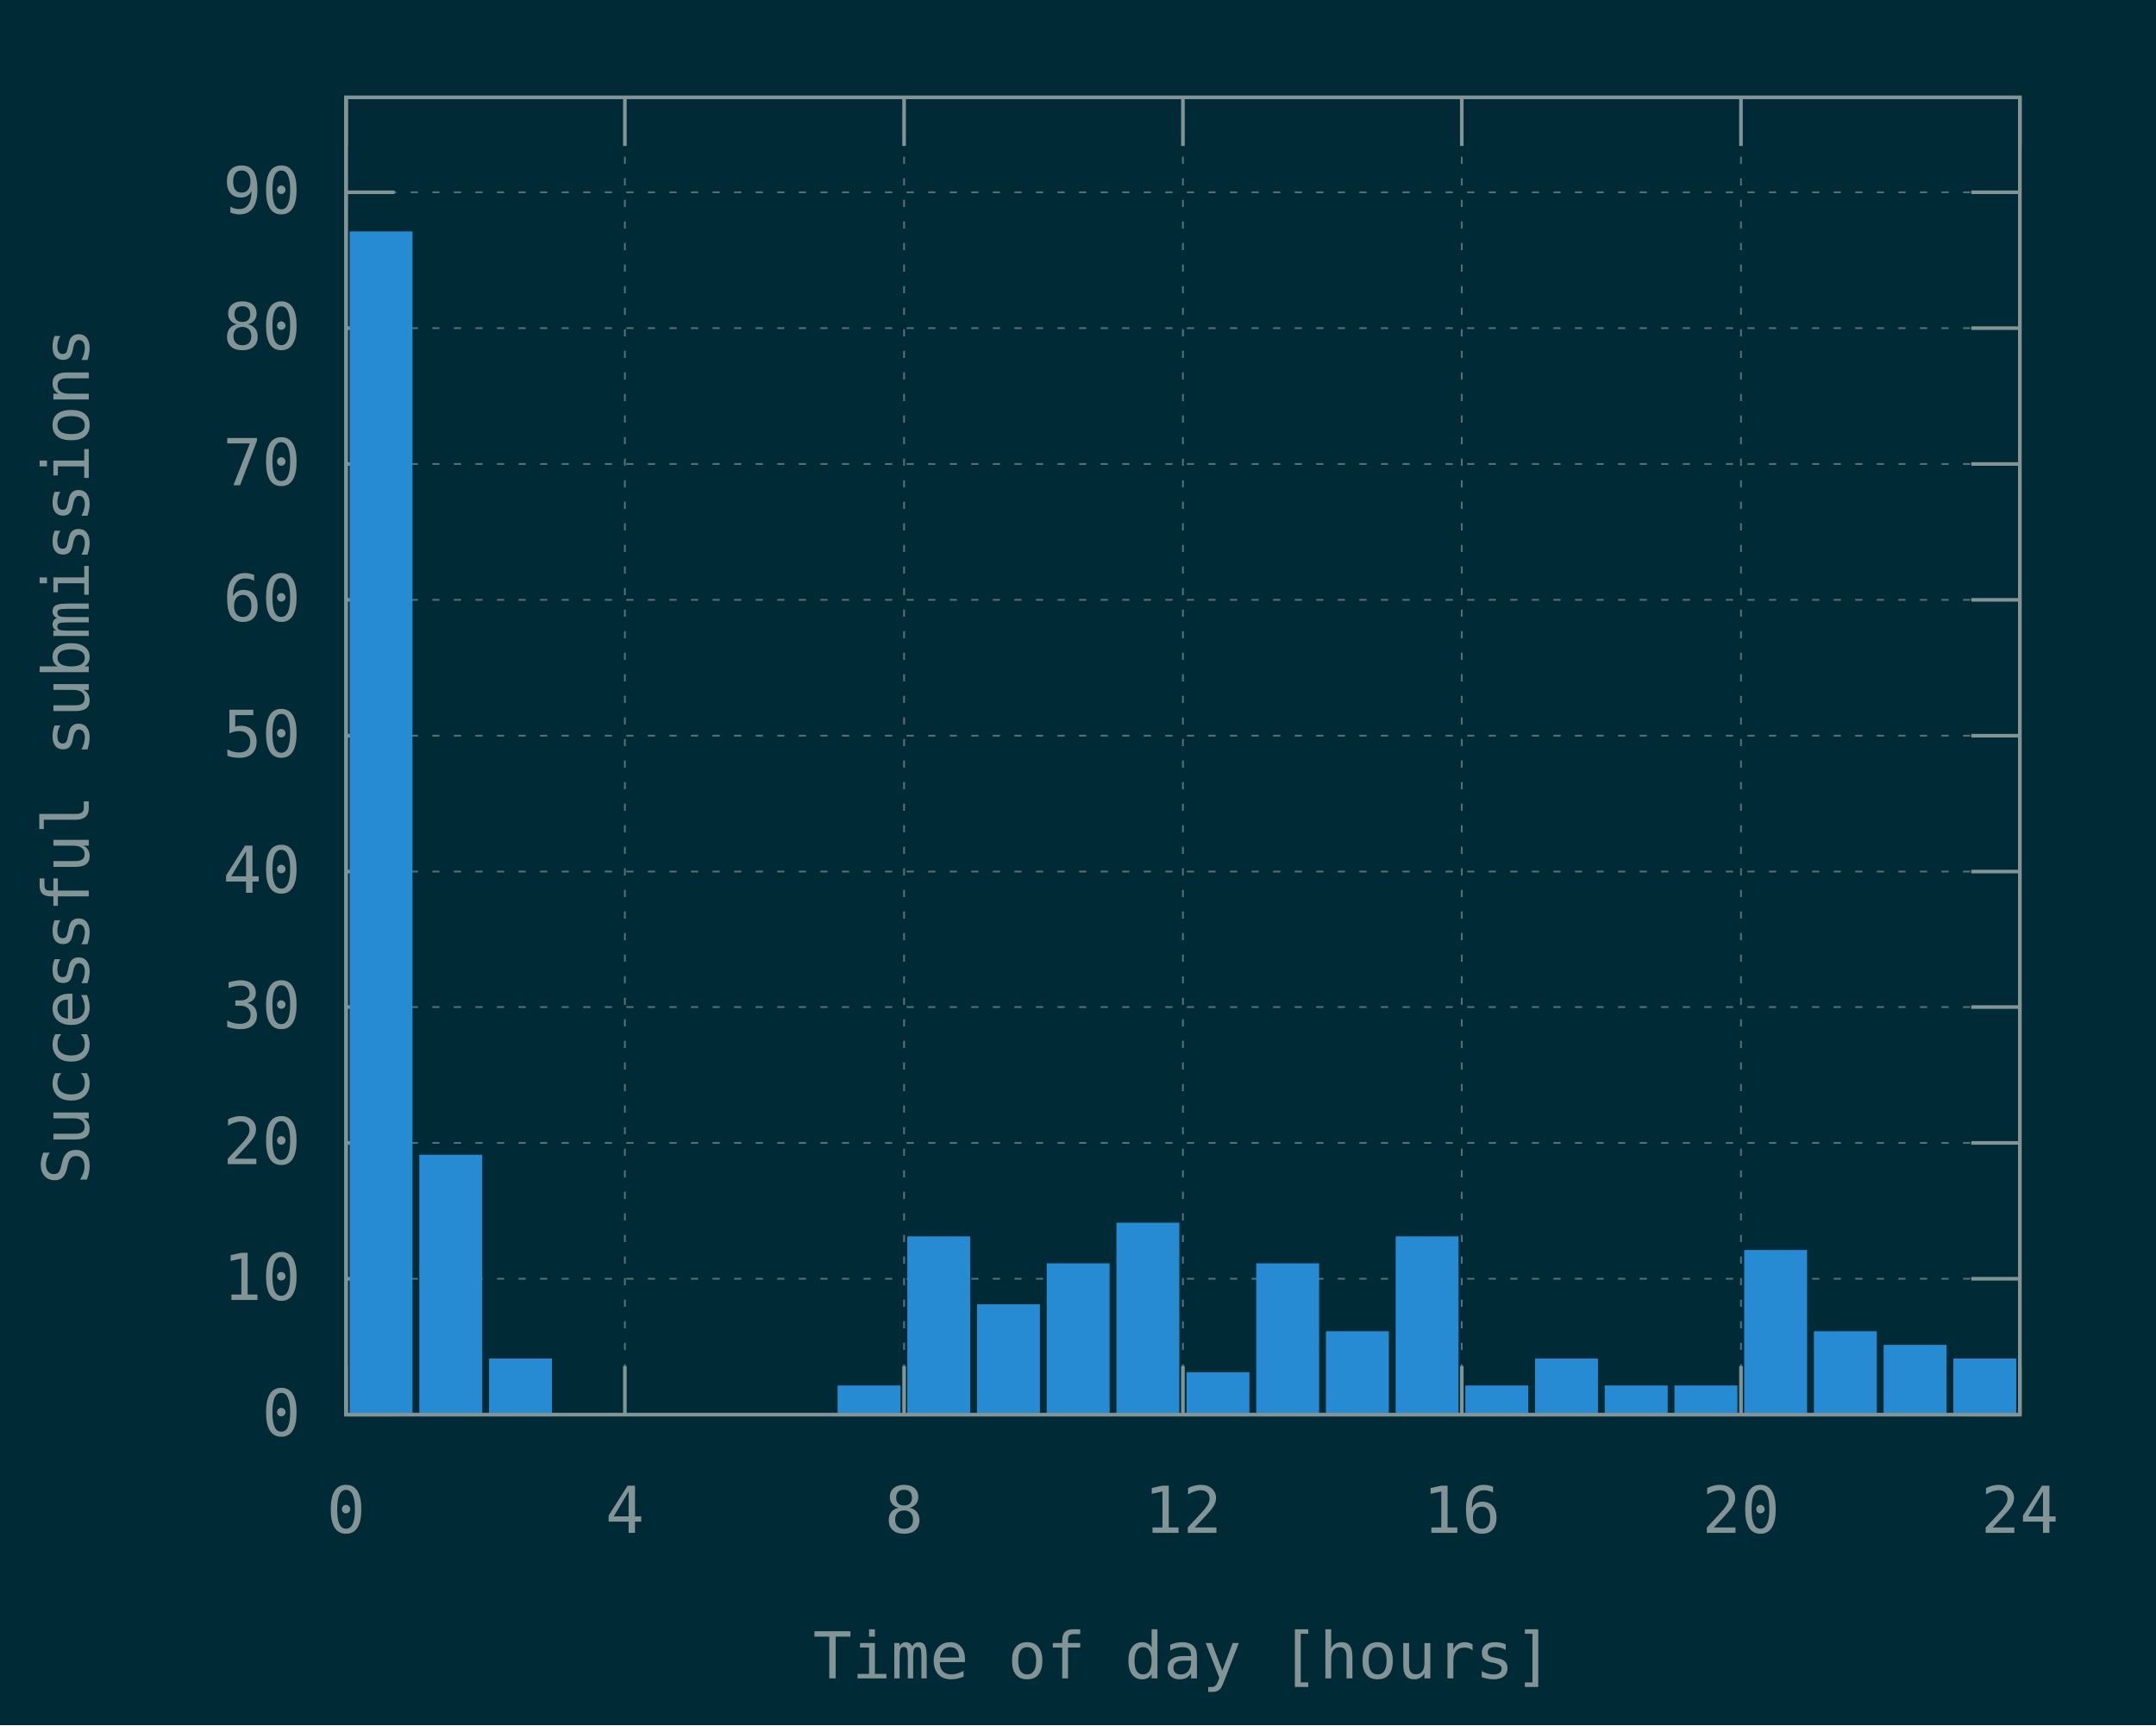
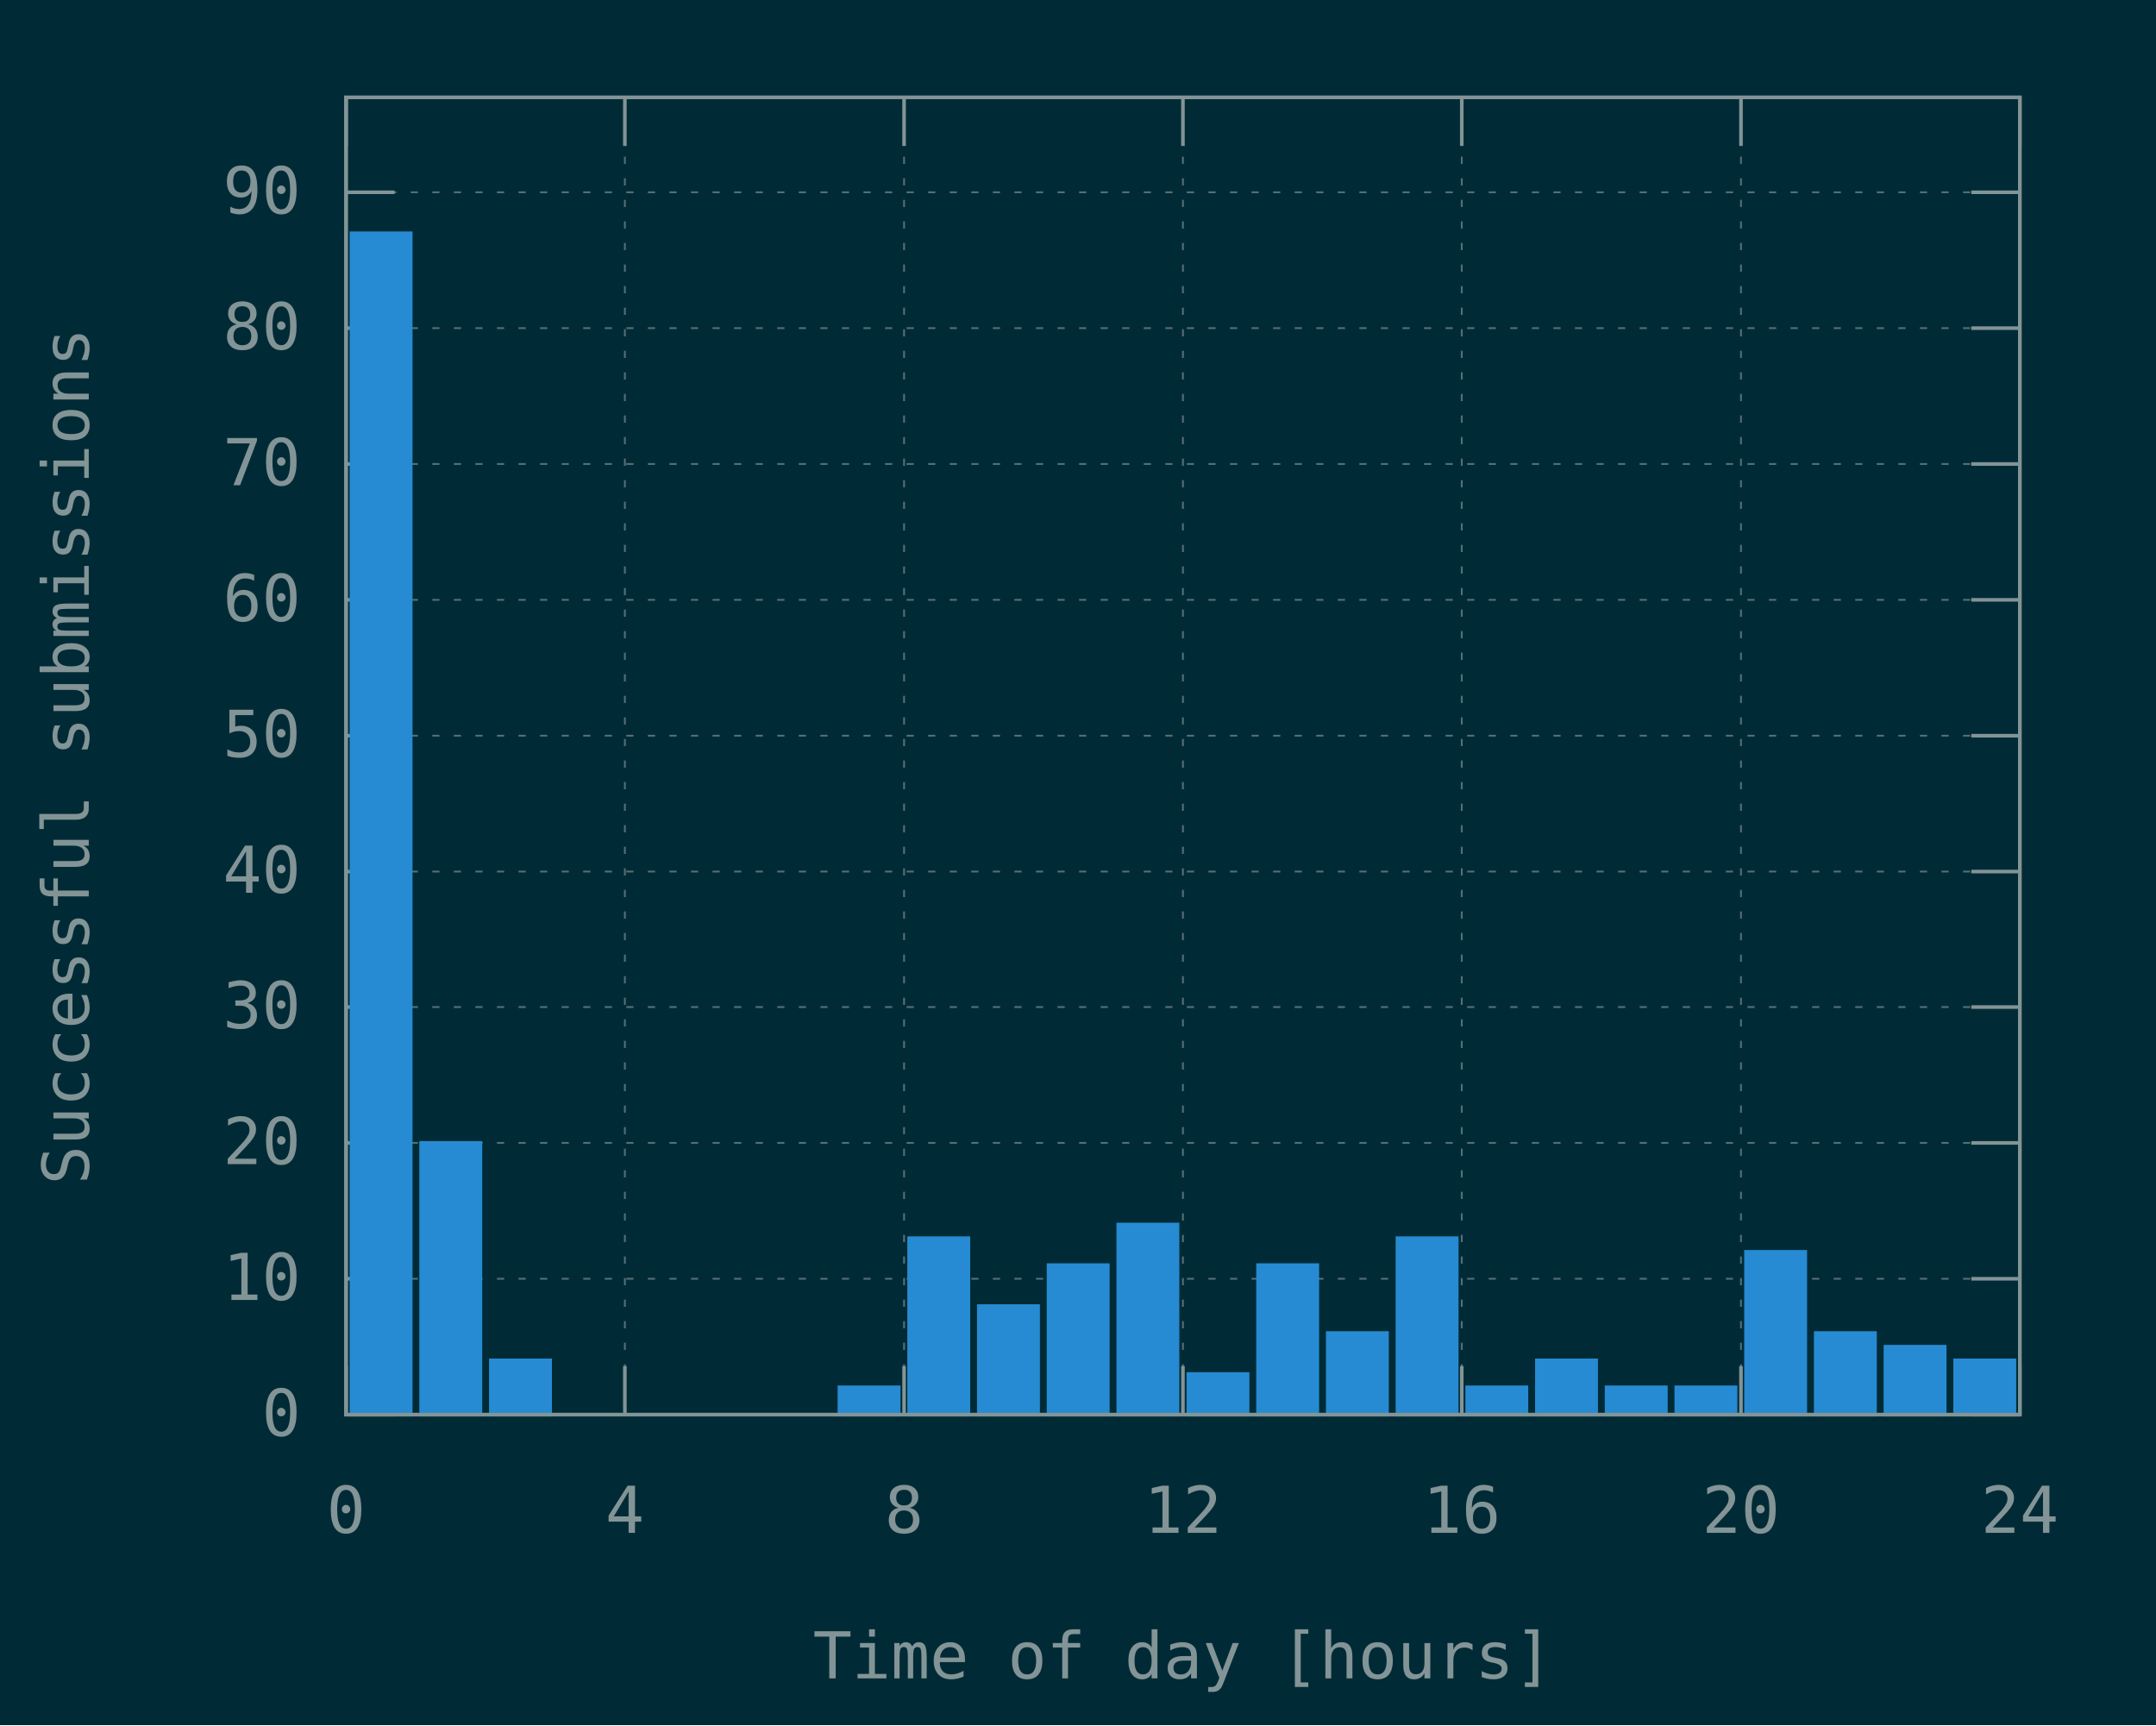
<svg xmlns="http://www.w3.org/2000/svg" xmlns:xlink="http://www.w3.org/1999/xlink" width="600" height="480" viewBox="0 0 600 480">
  <g id="gnuplot_canvas">
    <rect x="0" y="0" width="600" height="480" fill="#002b36" />
    <defs>
      <circle id="gpDot" r="0.5" stroke-width="0.5" stroke="currentColor" />
      <path id="gpPt0" stroke-width="0.148" stroke="currentColor" d="M-1,0 h2 M0,-1 v2" />
      <path id="gpPt1" stroke-width="0.148" stroke="currentColor" d="M-1,-1 L1,1 M1,-1 L-1,1" />
      <path id="gpPt2" stroke-width="0.148" stroke="currentColor" d="M-1,0 L1,0 M0,-1 L0,1 M-1,-1 L1,1 M-1,1 L1,-1" />
      <rect id="gpPt3" stroke-width="0.148" stroke="currentColor" x="-1" y="-1" width="2" height="2" />
      <rect id="gpPt4" stroke-width="0.148" stroke="currentColor" fill="currentColor" x="-1" y="-1" width="2" height="2" />
      <circle id="gpPt5" stroke-width="0.148" stroke="currentColor" cx="0" cy="0" r="1" />
      <use xlink:href="#gpPt5" id="gpPt6" fill="currentColor" stroke="none" />
      <path id="gpPt7" stroke-width="0.148" stroke="currentColor" d="M0,-1.33 L-1.33,0.67 L1.33,0.67 z" />
      <use xlink:href="#gpPt7" id="gpPt8" fill="currentColor" stroke="none" />
      <use xlink:href="#gpPt7" id="gpPt9" stroke="currentColor" transform="rotate(180)" />
      <use xlink:href="#gpPt9" id="gpPt10" fill="currentColor" stroke="none" />
      <use xlink:href="#gpPt3" id="gpPt11" stroke="currentColor" transform="rotate(45)" />
      <use xlink:href="#gpPt11" id="gpPt12" fill="currentColor" stroke="none" />
      <path id="gpPt13" stroke-width="0.148" stroke="currentColor" d="M0,1.330 L1.265,0.411 L0.782,-1.067 L-0.782,-1.076 L-1.265,0.411 z" />
      <use xlink:href="#gpPt13" id="gpPt14" fill="currentColor" stroke="none" />
      <filter id="textbox" filterUnits="objectBoundingBox" x="0" y="0" height="1" width="1">
        <feFlood flood-color="#002B36" flood-opacity="1" result="bgnd" />
        <feComposite in="SourceGraphic" in2="bgnd" operator="atop" />
      </filter>
      <filter id="greybox" filterUnits="objectBoundingBox" x="0" y="0" height="1" width="1">
        <feFlood flood-color="lightgrey" flood-opacity="1" result="grey" />
        <feComposite in="SourceGraphic" in2="grey" operator="atop" />
      </filter>
    </defs>
    <g fill="none" color="#002B36" stroke="currentColor" stroke-width="1.00" stroke-linecap="butt" stroke-linejoin="miter">
</g>
    <g fill="none" color="black" stroke="currentColor" stroke-width="1.00" stroke-linecap="butt" stroke-linejoin="miter">
</g>
    <g fill="none" color="black" stroke="rgb(131, 148, 150)" stroke-width="0.50" stroke-linecap="butt" stroke-linejoin="miter">
</g>
    <g fill="none" color="gray" stroke="currentColor" stroke-width="0.50" stroke-linecap="butt" stroke-linejoin="miter">
      <path stroke="rgb( 88, 110, 117)" stroke-dasharray="2,4" class="gridline" d="M96.3,393.6 L562.1,393.6  " />
    </g>
    <g fill="none" color="gray" stroke="rgb( 88, 110, 117)" stroke-width="1.00" stroke-linecap="butt" stroke-linejoin="miter">
</g>
    <g fill="none" color="black" stroke="currentColor" stroke-width="1.00" stroke-linecap="butt" stroke-linejoin="miter">
      <path stroke="rgb(131, 148, 150)" d="M96.3,393.6 L109.8,393.6 M562.1,393.6 L548.6,393.6  " />
      <g transform="translate(83.7,399.5)" stroke="none" fill="rgb(131,148,150)" font-family="Inconsolata" font-size="18.00" text-anchor="end">
        <text>
          <tspan font-family="Inconsolata"> 0</tspan>
        </text>
      </g>
    </g>
    <g fill="none" color="black" stroke="currentColor" stroke-width="1.00" stroke-linecap="butt" stroke-linejoin="miter">
</g>
    <g fill="none" color="black" stroke="rgb(131, 148, 150)" stroke-width="0.50" stroke-linecap="butt" stroke-linejoin="miter">
</g>
    <g fill="none" color="gray" stroke="currentColor" stroke-width="0.50" stroke-linecap="butt" stroke-linejoin="miter">
      <path stroke="rgb( 88, 110, 117)" stroke-dasharray="2,4" class="gridline" d="M96.3,355.8 L562.1,355.8  " />
    </g>
    <g fill="none" color="gray" stroke="rgb( 88, 110, 117)" stroke-width="1.00" stroke-linecap="butt" stroke-linejoin="miter">
</g>
    <g fill="none" color="black" stroke="currentColor" stroke-width="1.00" stroke-linecap="butt" stroke-linejoin="miter">
      <path stroke="rgb(131, 148, 150)" d="M96.3,355.8 L109.8,355.8 M562.1,355.8 L548.6,355.8  " />
      <g transform="translate(83.7,361.7)" stroke="none" fill="rgb(131,148,150)" font-family="Inconsolata" font-size="18.00" text-anchor="end">
        <text>
          <tspan font-family="Inconsolata"> 10</tspan>
        </text>
      </g>
    </g>
    <g fill="none" color="black" stroke="currentColor" stroke-width="1.00" stroke-linecap="butt" stroke-linejoin="miter">
</g>
    <g fill="none" color="black" stroke="rgb(131, 148, 150)" stroke-width="0.50" stroke-linecap="butt" stroke-linejoin="miter">
</g>
    <g fill="none" color="gray" stroke="currentColor" stroke-width="0.50" stroke-linecap="butt" stroke-linejoin="miter">
      <path stroke="rgb( 88, 110, 117)" stroke-dasharray="2,4" class="gridline" d="M96.3,318.0 L562.1,318.0  " />
    </g>
    <g fill="none" color="gray" stroke="rgb( 88, 110, 117)" stroke-width="1.00" stroke-linecap="butt" stroke-linejoin="miter">
</g>
    <g fill="none" color="black" stroke="currentColor" stroke-width="1.00" stroke-linecap="butt" stroke-linejoin="miter">
      <path stroke="rgb(131, 148, 150)" d="M96.3,318.0 L109.8,318.0 M562.1,318.0 L548.6,318.0  " />
      <g transform="translate(83.7,323.9)" stroke="none" fill="rgb(131,148,150)" font-family="Inconsolata" font-size="18.00" text-anchor="end">
        <text>
          <tspan font-family="Inconsolata"> 20</tspan>
        </text>
      </g>
    </g>
    <g fill="none" color="black" stroke="currentColor" stroke-width="1.00" stroke-linecap="butt" stroke-linejoin="miter">
</g>
    <g fill="none" color="black" stroke="rgb(131, 148, 150)" stroke-width="0.50" stroke-linecap="butt" stroke-linejoin="miter">
</g>
    <g fill="none" color="gray" stroke="currentColor" stroke-width="0.50" stroke-linecap="butt" stroke-linejoin="miter">
      <path stroke="rgb( 88, 110, 117)" stroke-dasharray="2,4" class="gridline" d="M96.3,280.2 L562.1,280.2  " />
    </g>
    <g fill="none" color="gray" stroke="rgb( 88, 110, 117)" stroke-width="1.00" stroke-linecap="butt" stroke-linejoin="miter">
</g>
    <g fill="none" color="black" stroke="currentColor" stroke-width="1.00" stroke-linecap="butt" stroke-linejoin="miter">
      <path stroke="rgb(131, 148, 150)" d="M96.3,280.2 L109.8,280.2 M562.1,280.2 L548.6,280.2  " />
      <g transform="translate(83.7,286.1)" stroke="none" fill="rgb(131,148,150)" font-family="Inconsolata" font-size="18.00" text-anchor="end">
        <text>
          <tspan font-family="Inconsolata"> 30</tspan>
        </text>
      </g>
    </g>
    <g fill="none" color="black" stroke="currentColor" stroke-width="1.00" stroke-linecap="butt" stroke-linejoin="miter">
</g>
    <g fill="none" color="black" stroke="rgb(131, 148, 150)" stroke-width="0.50" stroke-linecap="butt" stroke-linejoin="miter">
</g>
    <g fill="none" color="gray" stroke="currentColor" stroke-width="0.50" stroke-linecap="butt" stroke-linejoin="miter">
      <path stroke="rgb( 88, 110, 117)" stroke-dasharray="2,4" class="gridline" d="M96.3,242.5 L562.1,242.5  " />
    </g>
    <g fill="none" color="gray" stroke="rgb( 88, 110, 117)" stroke-width="1.00" stroke-linecap="butt" stroke-linejoin="miter">
</g>
    <g fill="none" color="black" stroke="currentColor" stroke-width="1.00" stroke-linecap="butt" stroke-linejoin="miter">
      <path stroke="rgb(131, 148, 150)" d="M96.3,242.5 L109.8,242.5 M562.1,242.5 L548.6,242.5  " />
      <g transform="translate(83.7,248.4)" stroke="none" fill="rgb(131,148,150)" font-family="Inconsolata" font-size="18.00" text-anchor="end">
        <text>
          <tspan font-family="Inconsolata"> 40</tspan>
        </text>
      </g>
    </g>
    <g fill="none" color="black" stroke="currentColor" stroke-width="1.00" stroke-linecap="butt" stroke-linejoin="miter">
</g>
    <g fill="none" color="black" stroke="rgb(131, 148, 150)" stroke-width="0.50" stroke-linecap="butt" stroke-linejoin="miter">
</g>
    <g fill="none" color="gray" stroke="currentColor" stroke-width="0.50" stroke-linecap="butt" stroke-linejoin="miter">
      <path stroke="rgb( 88, 110, 117)" stroke-dasharray="2,4" class="gridline" d="M96.3,204.7 L562.1,204.7  " />
    </g>
    <g fill="none" color="gray" stroke="rgb( 88, 110, 117)" stroke-width="1.00" stroke-linecap="butt" stroke-linejoin="miter">
</g>
    <g fill="none" color="black" stroke="currentColor" stroke-width="1.00" stroke-linecap="butt" stroke-linejoin="miter">
      <path stroke="rgb(131, 148, 150)" d="M96.3,204.7 L109.8,204.7 M562.1,204.7 L548.6,204.7  " />
      <g transform="translate(83.7,210.6)" stroke="none" fill="rgb(131,148,150)" font-family="Inconsolata" font-size="18.00" text-anchor="end">
        <text>
          <tspan font-family="Inconsolata"> 50</tspan>
        </text>
      </g>
    </g>
    <g fill="none" color="black" stroke="currentColor" stroke-width="1.00" stroke-linecap="butt" stroke-linejoin="miter">
</g>
    <g fill="none" color="black" stroke="rgb(131, 148, 150)" stroke-width="0.50" stroke-linecap="butt" stroke-linejoin="miter">
</g>
    <g fill="none" color="gray" stroke="currentColor" stroke-width="0.50" stroke-linecap="butt" stroke-linejoin="miter">
      <path stroke="rgb( 88, 110, 117)" stroke-dasharray="2,4" class="gridline" d="M96.3,166.9 L562.1,166.9  " />
    </g>
    <g fill="none" color="gray" stroke="rgb( 88, 110, 117)" stroke-width="1.00" stroke-linecap="butt" stroke-linejoin="miter">
</g>
    <g fill="none" color="black" stroke="currentColor" stroke-width="1.00" stroke-linecap="butt" stroke-linejoin="miter">
      <path stroke="rgb(131, 148, 150)" d="M96.3,166.9 L109.8,166.9 M562.1,166.9 L548.6,166.9  " />
      <g transform="translate(83.7,172.8)" stroke="none" fill="rgb(131,148,150)" font-family="Inconsolata" font-size="18.00" text-anchor="end">
        <text>
          <tspan font-family="Inconsolata"> 60</tspan>
        </text>
      </g>
    </g>
    <g fill="none" color="black" stroke="currentColor" stroke-width="1.00" stroke-linecap="butt" stroke-linejoin="miter">
</g>
    <g fill="none" color="black" stroke="rgb(131, 148, 150)" stroke-width="0.50" stroke-linecap="butt" stroke-linejoin="miter">
</g>
    <g fill="none" color="gray" stroke="currentColor" stroke-width="0.50" stroke-linecap="butt" stroke-linejoin="miter">
      <path stroke="rgb( 88, 110, 117)" stroke-dasharray="2,4" class="gridline" d="M96.3,129.1 L562.1,129.1  " />
    </g>
    <g fill="none" color="gray" stroke="rgb( 88, 110, 117)" stroke-width="1.00" stroke-linecap="butt" stroke-linejoin="miter">
</g>
    <g fill="none" color="black" stroke="currentColor" stroke-width="1.00" stroke-linecap="butt" stroke-linejoin="miter">
      <path stroke="rgb(131, 148, 150)" d="M96.3,129.1 L109.8,129.1 M562.1,129.1 L548.6,129.1  " />
      <g transform="translate(83.7,135.0)" stroke="none" fill="rgb(131,148,150)" font-family="Inconsolata" font-size="18.00" text-anchor="end">
        <text>
          <tspan font-family="Inconsolata"> 70</tspan>
        </text>
      </g>
    </g>
    <g fill="none" color="black" stroke="currentColor" stroke-width="1.00" stroke-linecap="butt" stroke-linejoin="miter">
</g>
    <g fill="none" color="black" stroke="rgb(131, 148, 150)" stroke-width="0.50" stroke-linecap="butt" stroke-linejoin="miter">
</g>
    <g fill="none" color="gray" stroke="currentColor" stroke-width="0.50" stroke-linecap="butt" stroke-linejoin="miter">
      <path stroke="rgb( 88, 110, 117)" stroke-dasharray="2,4" class="gridline" d="M96.3,91.3 L562.1,91.3  " />
    </g>
    <g fill="none" color="gray" stroke="rgb( 88, 110, 117)" stroke-width="1.00" stroke-linecap="butt" stroke-linejoin="miter">
</g>
    <g fill="none" color="black" stroke="currentColor" stroke-width="1.00" stroke-linecap="butt" stroke-linejoin="miter">
      <path stroke="rgb(131, 148, 150)" d="M96.3,91.3 L109.8,91.3 M562.1,91.3 L548.6,91.3  " />
      <g transform="translate(83.7,97.2)" stroke="none" fill="rgb(131,148,150)" font-family="Inconsolata" font-size="18.00" text-anchor="end">
        <text>
          <tspan font-family="Inconsolata"> 80</tspan>
        </text>
      </g>
    </g>
    <g fill="none" color="black" stroke="currentColor" stroke-width="1.00" stroke-linecap="butt" stroke-linejoin="miter">
</g>
    <g fill="none" color="black" stroke="rgb(131, 148, 150)" stroke-width="0.50" stroke-linecap="butt" stroke-linejoin="miter">
</g>
    <g fill="none" color="gray" stroke="currentColor" stroke-width="0.50" stroke-linecap="butt" stroke-linejoin="miter">
      <path stroke="rgb( 88, 110, 117)" stroke-dasharray="2,4" class="gridline" d="M96.3,53.5 L562.1,53.5  " />
    </g>
    <g fill="none" color="gray" stroke="rgb( 88, 110, 117)" stroke-width="1.00" stroke-linecap="butt" stroke-linejoin="miter">
</g>
    <g fill="none" color="black" stroke="currentColor" stroke-width="1.00" stroke-linecap="butt" stroke-linejoin="miter">
      <path stroke="rgb(131, 148, 150)" d="M96.3,53.5 L109.8,53.5 M562.1,53.5 L548.6,53.5  " />
      <g transform="translate(83.7,59.4)" stroke="none" fill="rgb(131,148,150)" font-family="Inconsolata" font-size="18.00" text-anchor="end">
        <text>
          <tspan font-family="Inconsolata"> 90</tspan>
        </text>
      </g>
    </g>
    <g fill="none" color="black" stroke="currentColor" stroke-width="1.00" stroke-linecap="butt" stroke-linejoin="miter">
</g>
    <g fill="none" color="black" stroke="rgb(131, 148, 150)" stroke-width="0.50" stroke-linecap="butt" stroke-linejoin="miter">
</g>
    <g fill="none" color="gray" stroke="currentColor" stroke-width="0.50" stroke-linecap="butt" stroke-linejoin="miter">
      <path stroke="rgb( 88, 110, 117)" stroke-dasharray="2,4" class="gridline" d="M96.3,393.6 L96.3,27.1  " />
    </g>
    <g fill="none" color="gray" stroke="rgb( 88, 110, 117)" stroke-width="1.00" stroke-linecap="butt" stroke-linejoin="miter">
</g>
    <g fill="none" color="black" stroke="currentColor" stroke-width="1.00" stroke-linecap="butt" stroke-linejoin="miter">
      <path stroke="rgb(131, 148, 150)" d="M96.3,393.6 L96.3,380.1 M96.3,27.1 L96.3,40.6  " />
      <g transform="translate(96.3,426.5)" stroke="none" fill="rgb(131,148,150)" font-family="Inconsolata" font-size="18.00" text-anchor="middle">
        <text>
          <tspan font-family="Inconsolata"> 0</tspan>
        </text>
      </g>
    </g>
    <g fill="none" color="black" stroke="currentColor" stroke-width="1.00" stroke-linecap="butt" stroke-linejoin="miter">
</g>
    <g fill="none" color="black" stroke="rgb(131, 148, 150)" stroke-width="0.50" stroke-linecap="butt" stroke-linejoin="miter">
</g>
    <g fill="none" color="gray" stroke="currentColor" stroke-width="0.50" stroke-linecap="butt" stroke-linejoin="miter">
      <path stroke="rgb( 88, 110, 117)" stroke-dasharray="2,4" class="gridline" d="M173.9,393.6 L173.9,27.1  " />
    </g>
    <g fill="none" color="gray" stroke="rgb( 88, 110, 117)" stroke-width="1.00" stroke-linecap="butt" stroke-linejoin="miter">
</g>
    <g fill="none" color="black" stroke="currentColor" stroke-width="1.00" stroke-linecap="butt" stroke-linejoin="miter">
      <path stroke="rgb(131, 148, 150)" d="M173.9,393.6 L173.9,380.1 M173.9,27.1 L173.9,40.6  " />
      <g transform="translate(173.9,426.5)" stroke="none" fill="rgb(131,148,150)" font-family="Inconsolata" font-size="18.00" text-anchor="middle">
        <text>
          <tspan font-family="Inconsolata"> 4</tspan>
        </text>
      </g>
    </g>
    <g fill="none" color="black" stroke="currentColor" stroke-width="1.00" stroke-linecap="butt" stroke-linejoin="miter">
</g>
    <g fill="none" color="black" stroke="rgb(131, 148, 150)" stroke-width="0.50" stroke-linecap="butt" stroke-linejoin="miter">
</g>
    <g fill="none" color="gray" stroke="currentColor" stroke-width="0.50" stroke-linecap="butt" stroke-linejoin="miter">
      <path stroke="rgb( 88, 110, 117)" stroke-dasharray="2,4" class="gridline" d="M251.6,393.6 L251.6,27.1  " />
    </g>
    <g fill="none" color="gray" stroke="rgb( 88, 110, 117)" stroke-width="1.00" stroke-linecap="butt" stroke-linejoin="miter">
</g>
    <g fill="none" color="black" stroke="currentColor" stroke-width="1.00" stroke-linecap="butt" stroke-linejoin="miter">
      <path stroke="rgb(131, 148, 150)" d="M251.6,393.6 L251.6,380.1 M251.6,27.1 L251.6,40.6  " />
      <g transform="translate(251.6,426.5)" stroke="none" fill="rgb(131,148,150)" font-family="Inconsolata" font-size="18.00" text-anchor="middle">
        <text>
          <tspan font-family="Inconsolata"> 8</tspan>
        </text>
      </g>
    </g>
    <g fill="none" color="black" stroke="currentColor" stroke-width="1.00" stroke-linecap="butt" stroke-linejoin="miter">
</g>
    <g fill="none" color="black" stroke="rgb(131, 148, 150)" stroke-width="0.50" stroke-linecap="butt" stroke-linejoin="miter">
</g>
    <g fill="none" color="gray" stroke="currentColor" stroke-width="0.50" stroke-linecap="butt" stroke-linejoin="miter">
      <path stroke="rgb( 88, 110, 117)" stroke-dasharray="2,4" class="gridline" d="M329.2,393.6 L329.2,27.1  " />
    </g>
    <g fill="none" color="gray" stroke="rgb( 88, 110, 117)" stroke-width="1.00" stroke-linecap="butt" stroke-linejoin="miter">
</g>
    <g fill="none" color="black" stroke="currentColor" stroke-width="1.00" stroke-linecap="butt" stroke-linejoin="miter">
      <path stroke="rgb(131, 148, 150)" d="M329.2,393.6 L329.2,380.1 M329.2,27.1 L329.2,40.6  " />
      <g transform="translate(329.2,426.5)" stroke="none" fill="rgb(131,148,150)" font-family="Inconsolata" font-size="18.00" text-anchor="middle">
        <text>
          <tspan font-family="Inconsolata"> 12</tspan>
        </text>
      </g>
    </g>
    <g fill="none" color="black" stroke="currentColor" stroke-width="1.00" stroke-linecap="butt" stroke-linejoin="miter">
</g>
    <g fill="none" color="black" stroke="rgb(131, 148, 150)" stroke-width="0.50" stroke-linecap="butt" stroke-linejoin="miter">
</g>
    <g fill="none" color="gray" stroke="currentColor" stroke-width="0.50" stroke-linecap="butt" stroke-linejoin="miter">
      <path stroke="rgb( 88, 110, 117)" stroke-dasharray="2,4" class="gridline" d="M406.8,393.6 L406.8,27.1  " />
    </g>
    <g fill="none" color="gray" stroke="rgb( 88, 110, 117)" stroke-width="1.00" stroke-linecap="butt" stroke-linejoin="miter">
</g>
    <g fill="none" color="black" stroke="currentColor" stroke-width="1.00" stroke-linecap="butt" stroke-linejoin="miter">
      <path stroke="rgb(131, 148, 150)" d="M406.8,393.6 L406.8,380.1 M406.8,27.1 L406.8,40.6  " />
      <g transform="translate(406.8,426.5)" stroke="none" fill="rgb(131,148,150)" font-family="Inconsolata" font-size="18.00" text-anchor="middle">
        <text>
          <tspan font-family="Inconsolata"> 16</tspan>
        </text>
      </g>
    </g>
    <g fill="none" color="black" stroke="currentColor" stroke-width="1.00" stroke-linecap="butt" stroke-linejoin="miter">
</g>
    <g fill="none" color="black" stroke="rgb(131, 148, 150)" stroke-width="0.50" stroke-linecap="butt" stroke-linejoin="miter">
</g>
    <g fill="none" color="gray" stroke="currentColor" stroke-width="0.50" stroke-linecap="butt" stroke-linejoin="miter">
      <path stroke="rgb( 88, 110, 117)" stroke-dasharray="2,4" class="gridline" d="M484.5,393.6 L484.5,40.6 L484.5,27.1  " />
    </g>
    <g fill="none" color="gray" stroke="rgb( 88, 110, 117)" stroke-width="1.00" stroke-linecap="butt" stroke-linejoin="miter">
</g>
    <g fill="none" color="black" stroke="currentColor" stroke-width="1.00" stroke-linecap="butt" stroke-linejoin="miter">
      <path stroke="rgb(131, 148, 150)" d="M484.5,393.6 L484.5,380.1 M484.5,27.1 L484.5,40.6  " />
      <g transform="translate(484.5,426.5)" stroke="none" fill="rgb(131,148,150)" font-family="Inconsolata" font-size="18.00" text-anchor="middle">
        <text>
          <tspan font-family="Inconsolata"> 20</tspan>
        </text>
      </g>
    </g>
    <g fill="none" color="black" stroke="currentColor" stroke-width="1.00" stroke-linecap="butt" stroke-linejoin="miter">
</g>
    <g fill="none" color="black" stroke="rgb(131, 148, 150)" stroke-width="0.50" stroke-linecap="butt" stroke-linejoin="miter">
</g>
    <g fill="none" color="gray" stroke="currentColor" stroke-width="0.50" stroke-linecap="butt" stroke-linejoin="miter">
      <path stroke="rgb( 88, 110, 117)" stroke-dasharray="2,4" class="gridline" d="M562.1,393.6 L562.1,27.1  " />
    </g>
    <g fill="none" color="gray" stroke="rgb( 88, 110, 117)" stroke-width="1.00" stroke-linecap="butt" stroke-linejoin="miter">
</g>
    <g fill="none" color="black" stroke="currentColor" stroke-width="1.00" stroke-linecap="butt" stroke-linejoin="miter">
      <path stroke="rgb(131, 148, 150)" d="M562.1,393.6 L562.1,380.1 M562.1,27.1 L562.1,40.6  " />
      <g transform="translate(562.1,426.5)" stroke="none" fill="rgb(131,148,150)" font-family="Inconsolata" font-size="18.00" text-anchor="middle">
        <text>
          <tspan font-family="Inconsolata"> 24</tspan>
        </text>
      </g>
    </g>
    <g fill="none" color="black" stroke="currentColor" stroke-width="1.00" stroke-linecap="butt" stroke-linejoin="miter">
</g>
    <g fill="none" color="black" stroke="currentColor" stroke-width="1.00" stroke-linecap="butt" stroke-linejoin="miter">
      <path stroke="rgb(131, 148, 150)" d="M96.3,27.1 L96.3,393.6 L562.1,393.6 L562.1,27.1 L96.3,27.1 Z  " />
    </g>
    <g fill="none" color="black" stroke="currentColor" stroke-width="1.00" stroke-linecap="butt" stroke-linejoin="miter">
      <g transform="translate(24.7,210.4) rotate(270)" stroke="none" fill="rgb(131,148,150)" font-family="Inconsolata" font-size="18.00" text-anchor="middle">
        <text>
          <tspan font-family="Inconsolata">Successful submissions</tspan>
        </text>
      </g>
    </g>
    <g fill="none" color="black" stroke="currentColor" stroke-width="1.00" stroke-linecap="butt" stroke-linejoin="miter">
      <g transform="translate(329.2,467.0)" stroke="none" fill="rgb(131,148,150)" font-family="Inconsolata" font-size="18.00" text-anchor="middle">
        <text>
          <tspan font-family="Inconsolata">Time of day [hours]</tspan>
        </text>
      </g>
    </g>
    <g fill="none" color="black" stroke="currentColor" stroke-width="1.00" stroke-linecap="butt" stroke-linejoin="miter">
</g>
    <g id="gnuplot_plot_1">
      <g fill="none" color="black" stroke="currentColor" stroke-width="1.00" stroke-linecap="butt" stroke-linejoin="miter">
        <g stroke="none" shape-rendering="crispEdges">
          <polygon fill="rgb( 38, 139, 210)" points="97.8,393.6 114.4,393.6 114.4,64.8 97.8,64.8 " />
        </g>
        <path stroke="rgb( 38, 139, 210)" d="M97.8,393.6 L97.8,64.9 L114.3,64.9 L114.3,393.6 L97.8,393.6 Z  " />
        <g stroke="none" shape-rendering="crispEdges">
-           <polygon fill="rgb( 38, 139, 210)" points="117.2,393.6 133.8,393.6 133.8,321.7 117.2,321.7 " />
-         </g>
-         <path stroke="rgb( 38, 139, 210)" d="M117.2,393.6 L117.2,321.8 L133.7,321.8 L133.7,393.6 L117.2,393.6 Z  " />
+           <polygon fill="rgb( 38, 139, 210)" points="117.2,393.6 133.8,393.6 133.8,317.9 117.2,317.9 " />
+         </g>
+         <path stroke="rgb( 38, 139, 210)" d="M117.2,393.6 L117.2,318.0 L133.7,318.0 L133.7,393.6 L117.2,393.6 Z  " />
        <g stroke="none" shape-rendering="crispEdges">
          <polygon fill="rgb( 38, 139, 210)" points="136.6,393.6 153.2,393.6 153.2,378.4 136.6,378.4 " />
        </g>
        <path stroke="rgb( 38, 139, 210)" d="M136.6,393.6 L136.6,378.5 L153.1,378.5 L153.1,393.6 L136.6,393.6 Z  " />
        <g stroke="none" shape-rendering="crispEdges">
          <polygon fill="rgb( 38, 139, 210)" points="233.6,393.6 250.2,393.6 250.2,385.9 233.6,385.9 " />
        </g>
        <path stroke="rgb( 38, 139, 210)" d="M233.6,393.6 L233.6,386.0 L250.1,386.0 L250.1,393.6 L233.6,393.6 Z  " />
        <g stroke="none" shape-rendering="crispEdges">
          <polygon fill="rgb( 38, 139, 210)" points="253.0,393.6 269.6,393.6 269.6,344.4 253.0,344.4 " />
        </g>
        <path stroke="rgb( 38, 139, 210)" d="M253.0,393.6 L253.0,344.5 L269.5,344.5 L269.5,393.6 L253.0,393.6 Z  " />
        <g stroke="none" shape-rendering="crispEdges">
          <polygon fill="rgb( 38, 139, 210)" points="272.4,393.6 289.0,393.6 289.0,363.3 272.4,363.3 " />
        </g>
        <path stroke="rgb( 38, 139, 210)" d="M272.4,393.6 L272.4,363.4 L288.9,363.4 L288.9,393.6 L272.4,393.6 Z  " />
        <g stroke="none" shape-rendering="crispEdges">
          <polygon fill="rgb( 38, 139, 210)" points="291.8,393.6 308.4,393.6 308.4,351.9 291.8,351.9 " />
        </g>
        <path stroke="rgb( 38, 139, 210)" d="M291.8,393.6 L291.8,352.0 L308.3,352.0 L308.3,393.6 L291.8,393.6 Z  " />
        <g stroke="none" shape-rendering="crispEdges">
          <polygon fill="rgb( 38, 139, 210)" points="311.2,393.6 327.8,393.6 327.8,340.6 311.2,340.6 " />
        </g>
        <path stroke="rgb( 38, 139, 210)" d="M311.2,393.6 L311.2,340.7 L327.7,340.7 L327.7,393.6 L311.2,393.6 Z  " />
        <g stroke="none" shape-rendering="crispEdges">
          <polygon fill="rgb( 38, 139, 210)" points="330.7,393.6 347.3,393.6 347.3,382.2 330.7,382.2 " />
        </g>
        <path stroke="rgb( 38, 139, 210)" d="M330.7,393.6 L330.7,382.3 L347.2,382.3 L347.2,393.6 L330.7,393.6 Z  " />
        <g stroke="none" shape-rendering="crispEdges">
          <polygon fill="rgb( 38, 139, 210)" points="350.1,393.6 366.7,393.6 366.7,351.9 350.1,351.9 " />
        </g>
        <path stroke="rgb( 38, 139, 210)" d="M350.1,393.6 L350.1,352.0 L366.6,352.0 L366.6,393.6 L350.1,393.6 Z  " />
        <g stroke="none" shape-rendering="crispEdges">
          <polygon fill="rgb( 38, 139, 210)" points="369.5,393.6 386.1,393.6 386.1,370.8 369.5,370.8 " />
        </g>
        <path stroke="rgb( 38, 139, 210)" d="M369.5,393.6 L369.5,370.9 L386.0,370.9 L386.0,393.6 L369.5,393.6 Z  " />
        <g stroke="none" shape-rendering="crispEdges">
          <polygon fill="rgb( 38, 139, 210)" points="388.9,393.6 405.5,393.6 405.5,344.4 388.9,344.4 " />
        </g>
        <path stroke="rgb( 38, 139, 210)" d="M388.9,393.6 L388.9,344.5 L405.4,344.5 L405.4,393.6 L388.9,393.6 Z  " />
        <g stroke="none" shape-rendering="crispEdges">
          <polygon fill="rgb( 38, 139, 210)" points="408.3,393.6 424.9,393.6 424.9,385.9 408.3,385.9 " />
        </g>
        <path stroke="rgb( 38, 139, 210)" d="M408.3,393.6 L408.3,386.0 L424.8,386.0 L424.8,393.6 L408.3,393.6 Z  " />
        <g stroke="none" shape-rendering="crispEdges">
          <polygon fill="rgb( 38, 139, 210)" points="427.7,393.6 444.3,393.6 444.3,378.4 427.7,378.4 " />
        </g>
        <path stroke="rgb( 38, 139, 210)" d="M427.7,393.6 L427.7,378.5 L444.2,378.5 L444.2,393.6 L427.7,393.6 Z  " />
        <g stroke="none" shape-rendering="crispEdges">
          <polygon fill="rgb( 38, 139, 210)" points="447.1,393.6 463.7,393.6 463.7,385.9 447.1,385.9 " />
        </g>
        <path stroke="rgb( 38, 139, 210)" d="M447.1,393.6 L447.1,386.0 L463.6,386.0 L463.6,393.6 L447.1,393.6 Z  " />
        <g stroke="none" shape-rendering="crispEdges">
          <polygon fill="rgb( 38, 139, 210)" points="466.5,393.6 483.1,393.6 483.1,385.9 466.5,385.9 " />
        </g>
        <path stroke="rgb( 38, 139, 210)" d="M466.5,393.6 L466.5,386.0 L483.0,386.0 L483.0,393.6 L466.5,393.6 Z  " />
        <g stroke="none" shape-rendering="crispEdges">
          <polygon fill="rgb( 38, 139, 210)" points="485.9,393.6 502.5,393.6 502.5,348.2 485.9,348.2 " />
        </g>
        <path stroke="rgb( 38, 139, 210)" d="M485.9,393.6 L485.9,348.3 L502.4,348.3 L502.4,393.6 L485.9,393.6 Z  " />
        <g stroke="none" shape-rendering="crispEdges">
          <polygon fill="rgb( 38, 139, 210)" points="505.3,393.6 521.9,393.6 521.9,370.8 505.3,370.8 " />
        </g>
        <path stroke="rgb( 38, 139, 210)" d="M505.3,393.6 L505.3,370.9 L521.8,370.9 L521.8,393.6 L505.3,393.6 Z  " />
        <g stroke="none" shape-rendering="crispEdges">
          <polygon fill="rgb( 38, 139, 210)" points="524.7,393.6 541.3,393.6 541.3,374.6 524.7,374.6 " />
        </g>
        <path stroke="rgb( 38, 139, 210)" d="M524.7,393.6 L524.7,374.7 L541.2,374.7 L541.2,393.6 L524.7,393.6 Z  " />
        <g stroke="none" shape-rendering="crispEdges">
          <polygon fill="rgb( 38, 139, 210)" points="544.1,393.6 560.7,393.6 560.7,378.4 544.1,378.4 " />
        </g>
        <path stroke="rgb( 38, 139, 210)" d="M544.1,393.6 L544.1,378.5 L560.6,378.5 L560.6,393.6 L544.1,393.6 Z  " />
      </g>
    </g>
    <g fill="none" color="#002B36" stroke="rgb( 38, 139, 210)" stroke-width="2.00" stroke-linecap="butt" stroke-linejoin="miter">
</g>
    <g fill="none" color="black" stroke="currentColor" stroke-width="2.00" stroke-linecap="butt" stroke-linejoin="miter">
</g>
    <g fill="none" color="black" stroke="black" stroke-width="1.00" stroke-linecap="butt" stroke-linejoin="miter">
</g>
    <g fill="none" color="black" stroke="currentColor" stroke-width="1.00" stroke-linecap="butt" stroke-linejoin="miter">
      <path stroke="rgb(131, 148, 150)" d="M96.3,27.1 L96.3,393.6 L562.1,393.6 L562.1,27.1 L96.3,27.1 Z  " />
    </g>
    <g fill="none" color="black" stroke="currentColor" stroke-width="1.00" stroke-linecap="butt" stroke-linejoin="miter">
</g>
  </g>
</svg>
